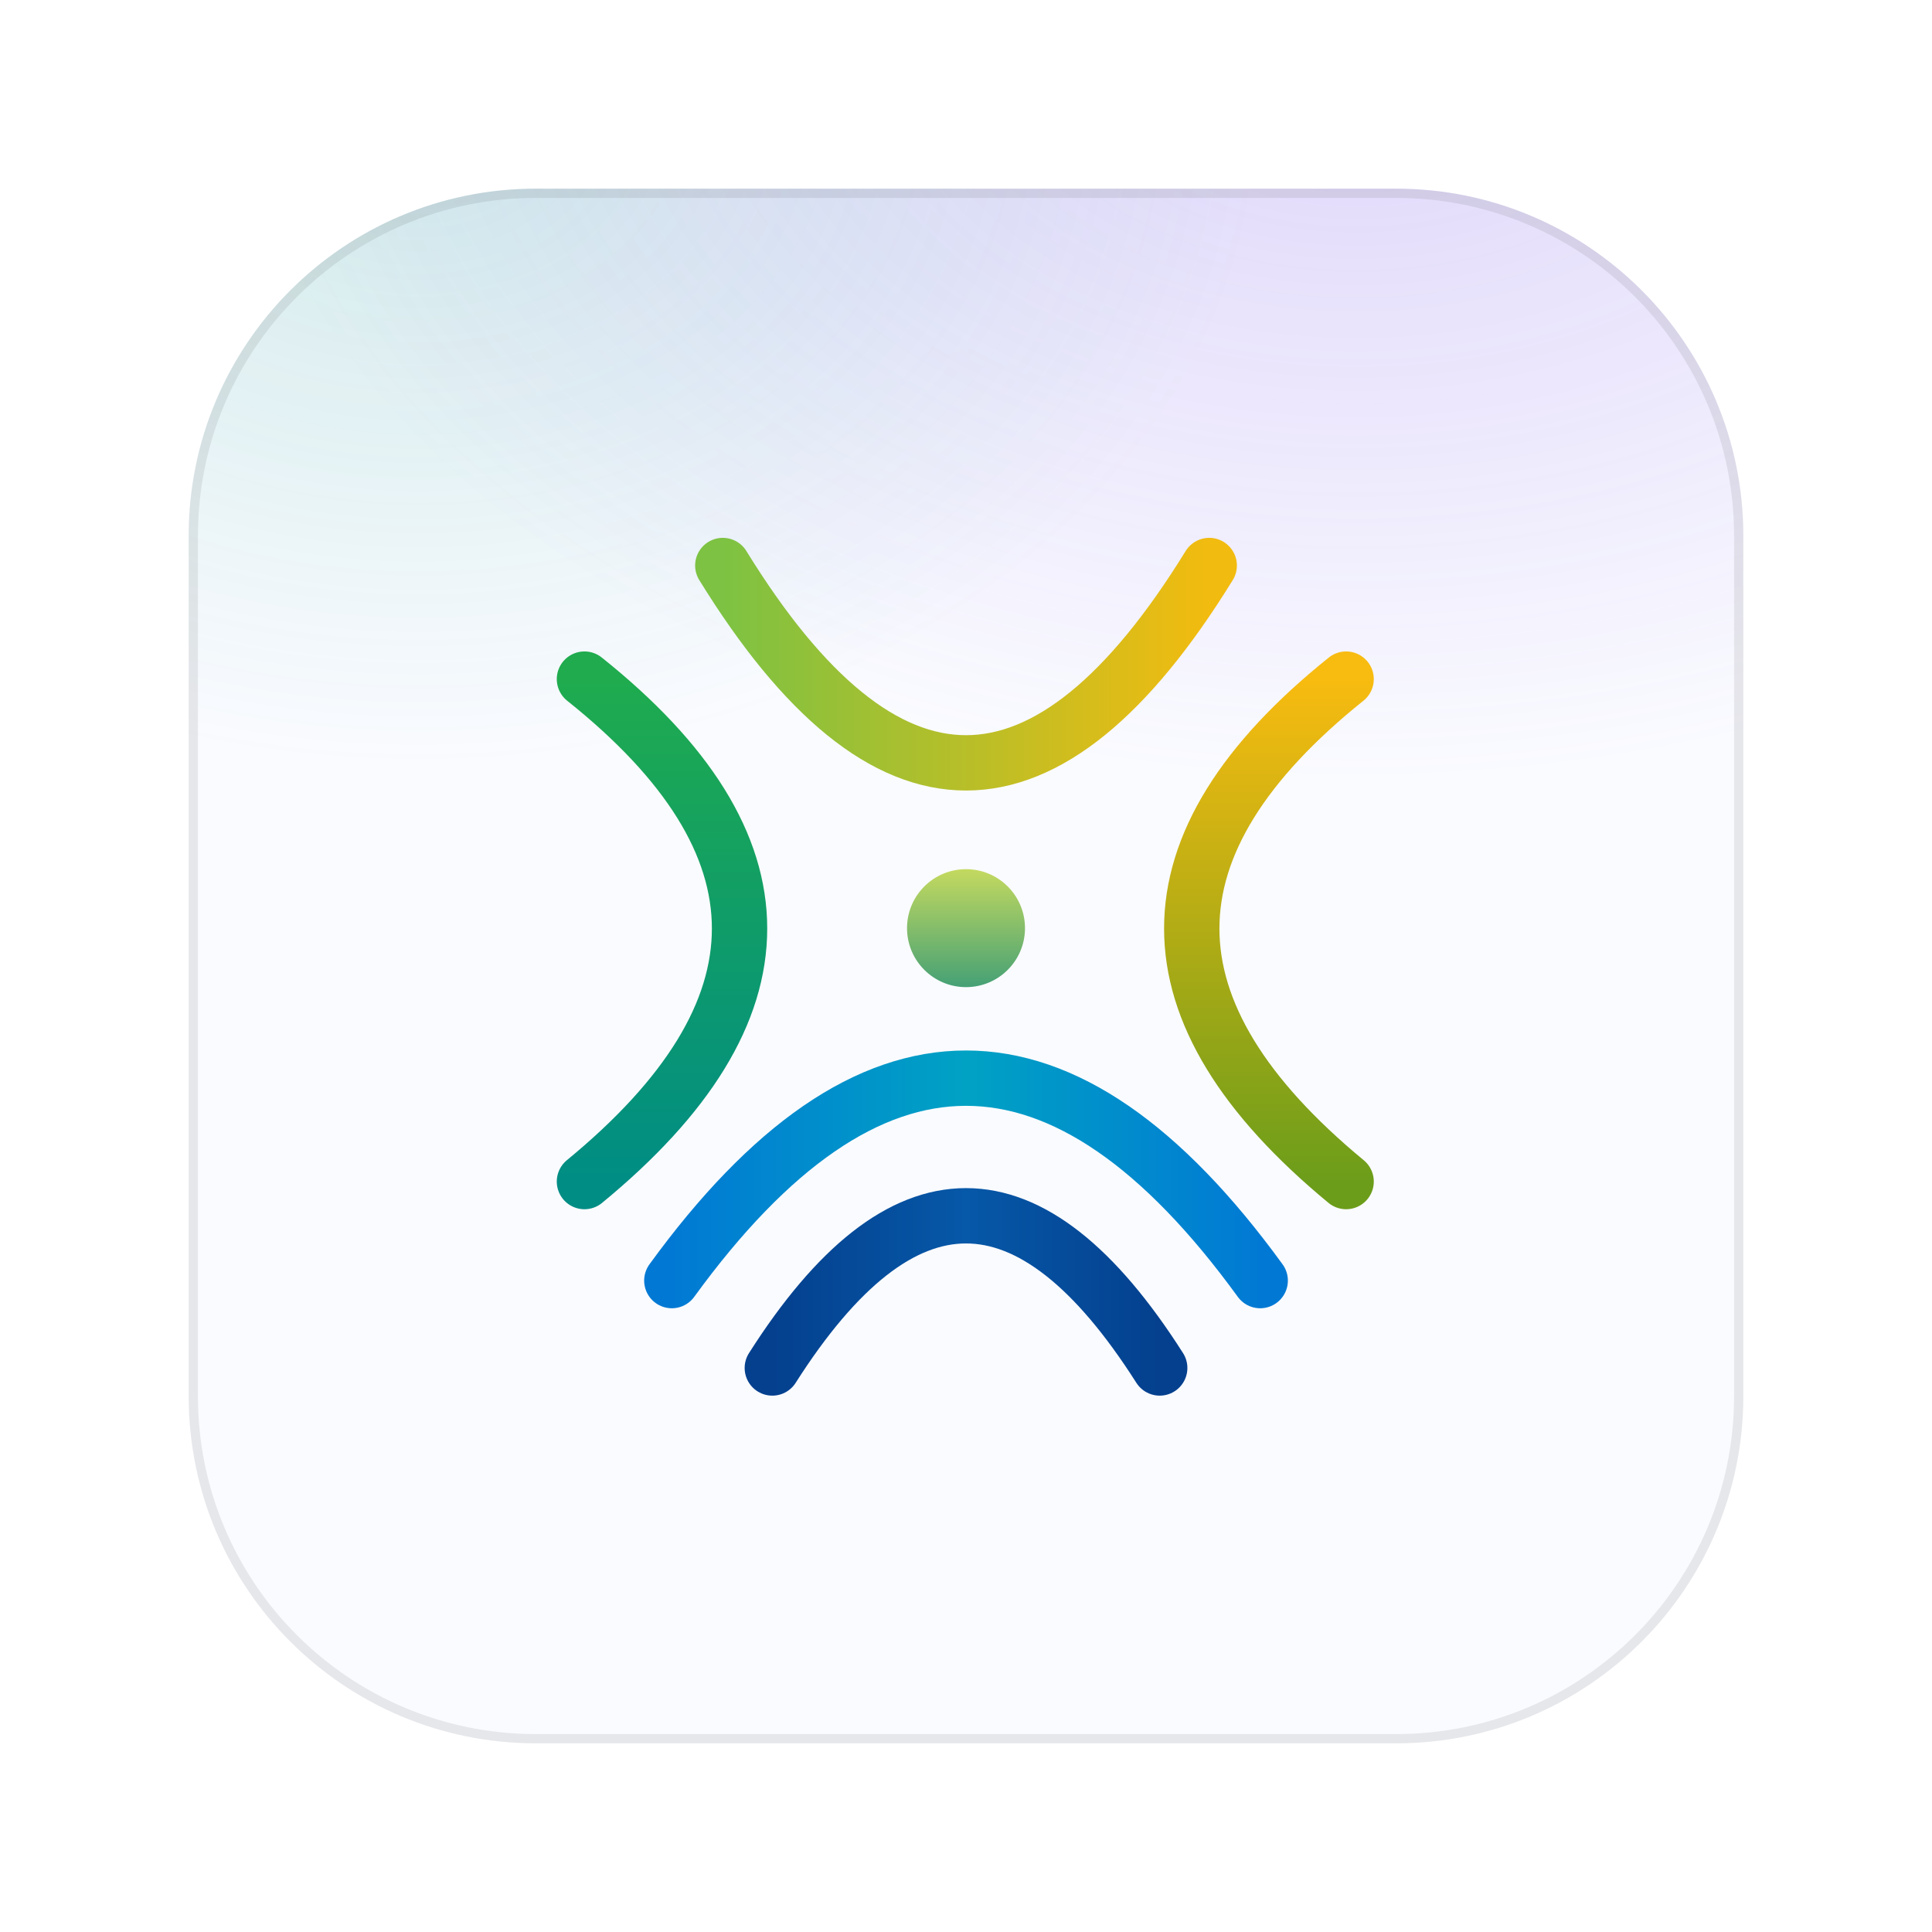
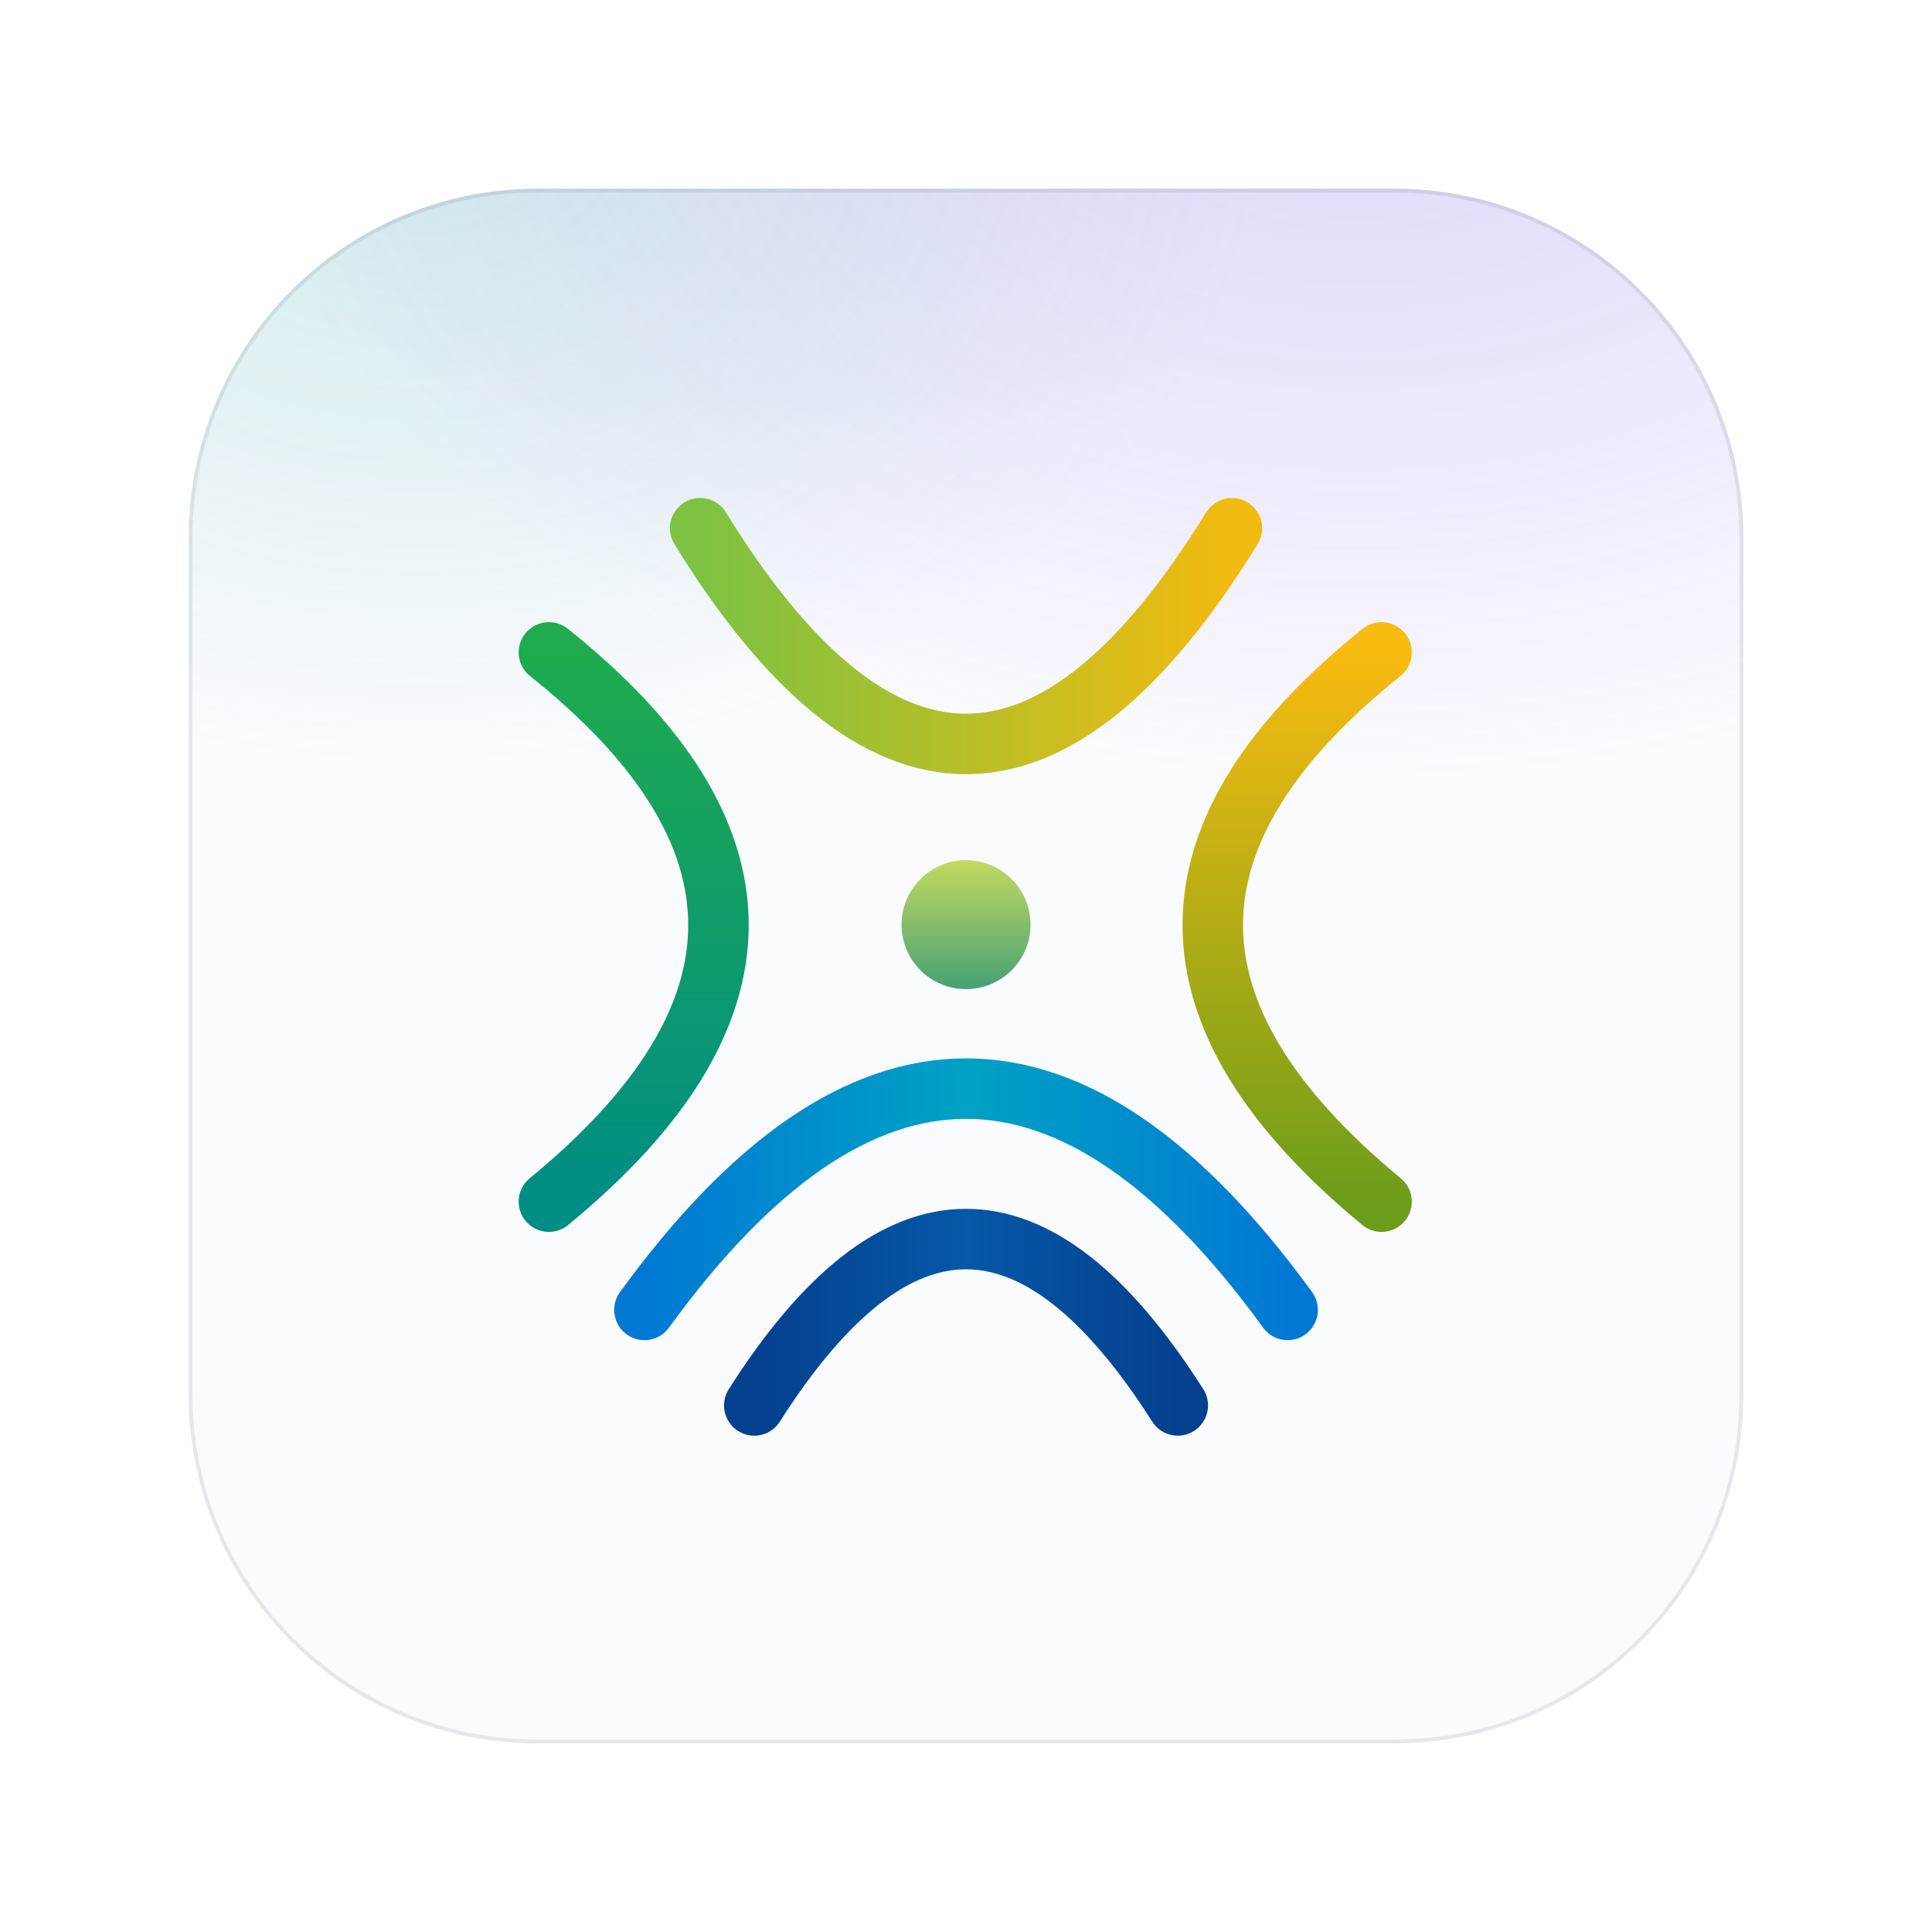
<svg xmlns="http://www.w3.org/2000/svg" width="1024" height="1024" viewBox="0 0 1024 1024" fill="none">
  <defs>
    <radialGradient id="bg1" gradientUnits="userSpaceOnUse" cx="0" cy="0" r="1" gradientTransform="translate(123.6 -41.2) scale(741.6 576.8)">
      <stop offset="0" stop-color="#0f9d8c" stop-opacity="0.18" />
      <stop offset="0.6" stop-color="#0f9d8c" stop-opacity="0" />
    </radialGradient>
    <radialGradient id="bg2" gradientUnits="userSpaceOnUse" cx="0" cy="0" r="1" gradientTransform="translate(618 -82.4) scale(988.8 659.2)">
      <stop offset="0" stop-color="#7a4ce8" stop-opacity="0.22" />
      <stop offset="0.6" stop-color="#7a4ce8" stop-opacity="0" />
    </radialGradient>
  </defs>
  <g transform="translate(100 100)">
-     <rect width="824" height="824" rx="184" fill="#fafbff" />
-     <rect width="824" height="824" rx="184" fill="url(#bg1)" />
-     <rect width="824" height="824" rx="184" fill="url(#bg2)" />
-     <rect x="2.452" y="2.452" width="819.095" height="819.095" rx="181.548" fill="none" stroke="#000000" stroke-opacity="0.08" stroke-width="4.905" />
-     <g transform="translate(165 165) scale(7.719)">
+     <rect width="824" height="824" rx="185" fill="#fafbff" />
+     <rect width="824" height="824" rx="185" fill="url(#bg1)" />
+     <rect width="824" height="824" rx="185" fill="url(#bg2)" />
+     <rect x="1" y="1" width="822" height="822" rx="184" fill="none" stroke="#000000" stroke-opacity="0.08" stroke-width="2" />
+     <g transform="translate(142 142) scale(8.438)">
      <defs>
        <linearGradient id="tyba-arc-top" x1="15.3" y1="4.5" x2="48.7" y2="4.5" gradientUnits="userSpaceOnUse">
          <stop offset="0" stop-color="#7dc242" />
          <stop offset="1" stop-color="#f2bb0f" />
        </linearGradient>
        <linearGradient id="tyba-arc-right" x1="58.1" y1="12.3" x2="58.1" y2="46.8" gradientUnits="userSpaceOnUse">
          <stop offset="0" stop-color="#f8bb10" />
          <stop offset="1" stop-color="#6c9d1a" />
        </linearGradient>
        <linearGradient id="tyba-arc-left" x1="5.8" y1="12.3" x2="5.8" y2="46.8" gradientUnits="userSpaceOnUse">
          <stop offset="0" stop-color="#1fab4e" />
          <stop offset="1" stop-color="#008d84" />
        </linearGradient>
        <linearGradient id="tyba-wave-hi" x1="11.8" y1="53.6" x2="52.2" y2="53.6" gradientUnits="userSpaceOnUse">
          <stop offset="0" stop-color="#0179d4" />
          <stop offset="0.5" stop-color="#00a2c4" />
          <stop offset="1" stop-color="#0179d4" />
        </linearGradient>
        <linearGradient id="tyba-wave-lo" x1="18.7" y1="59.6" x2="45.3" y2="59.6" gradientUnits="userSpaceOnUse">
          <stop offset="0" stop-color="#04408e" />
          <stop offset="0.5" stop-color="#0658a8" />
          <stop offset="1" stop-color="#04408e" />
        </linearGradient>
        <linearGradient id="tyba-core" x1="32" y1="25.4" x2="32" y2="33.4" gradientUnits="userSpaceOnUse">
          <stop offset="0" stop-color="#c3d95f" />
          <stop offset="1" stop-color="#46a175" />
        </linearGradient>
      </defs>
      <g stroke-width="3.8" stroke-linecap="round" fill="none">
        <path d="M15.3 4.5 Q32 31.6 48.7 4.5" stroke="url(#tyba-arc-top)" />
        <path d="M58.1 12.3 Q36.9 29.3 58.1 46.8" stroke="url(#tyba-arc-right)" />
        <path d="M5.8 12.3 Q27.1 29.3 5.8 46.8" stroke="url(#tyba-arc-left)" />
        <path d="M11.8 53.6 Q32 25.8 52.2 53.6" stroke="url(#tyba-wave-hi)" />
        <path d="M18.7 59.6 Q32 38.7 45.3 59.6" stroke="url(#tyba-wave-lo)" />
      </g>
      <circle cx="32" cy="29.4" r="4.05" fill="url(#tyba-core)" />
    </g>
  </g>
</svg>
